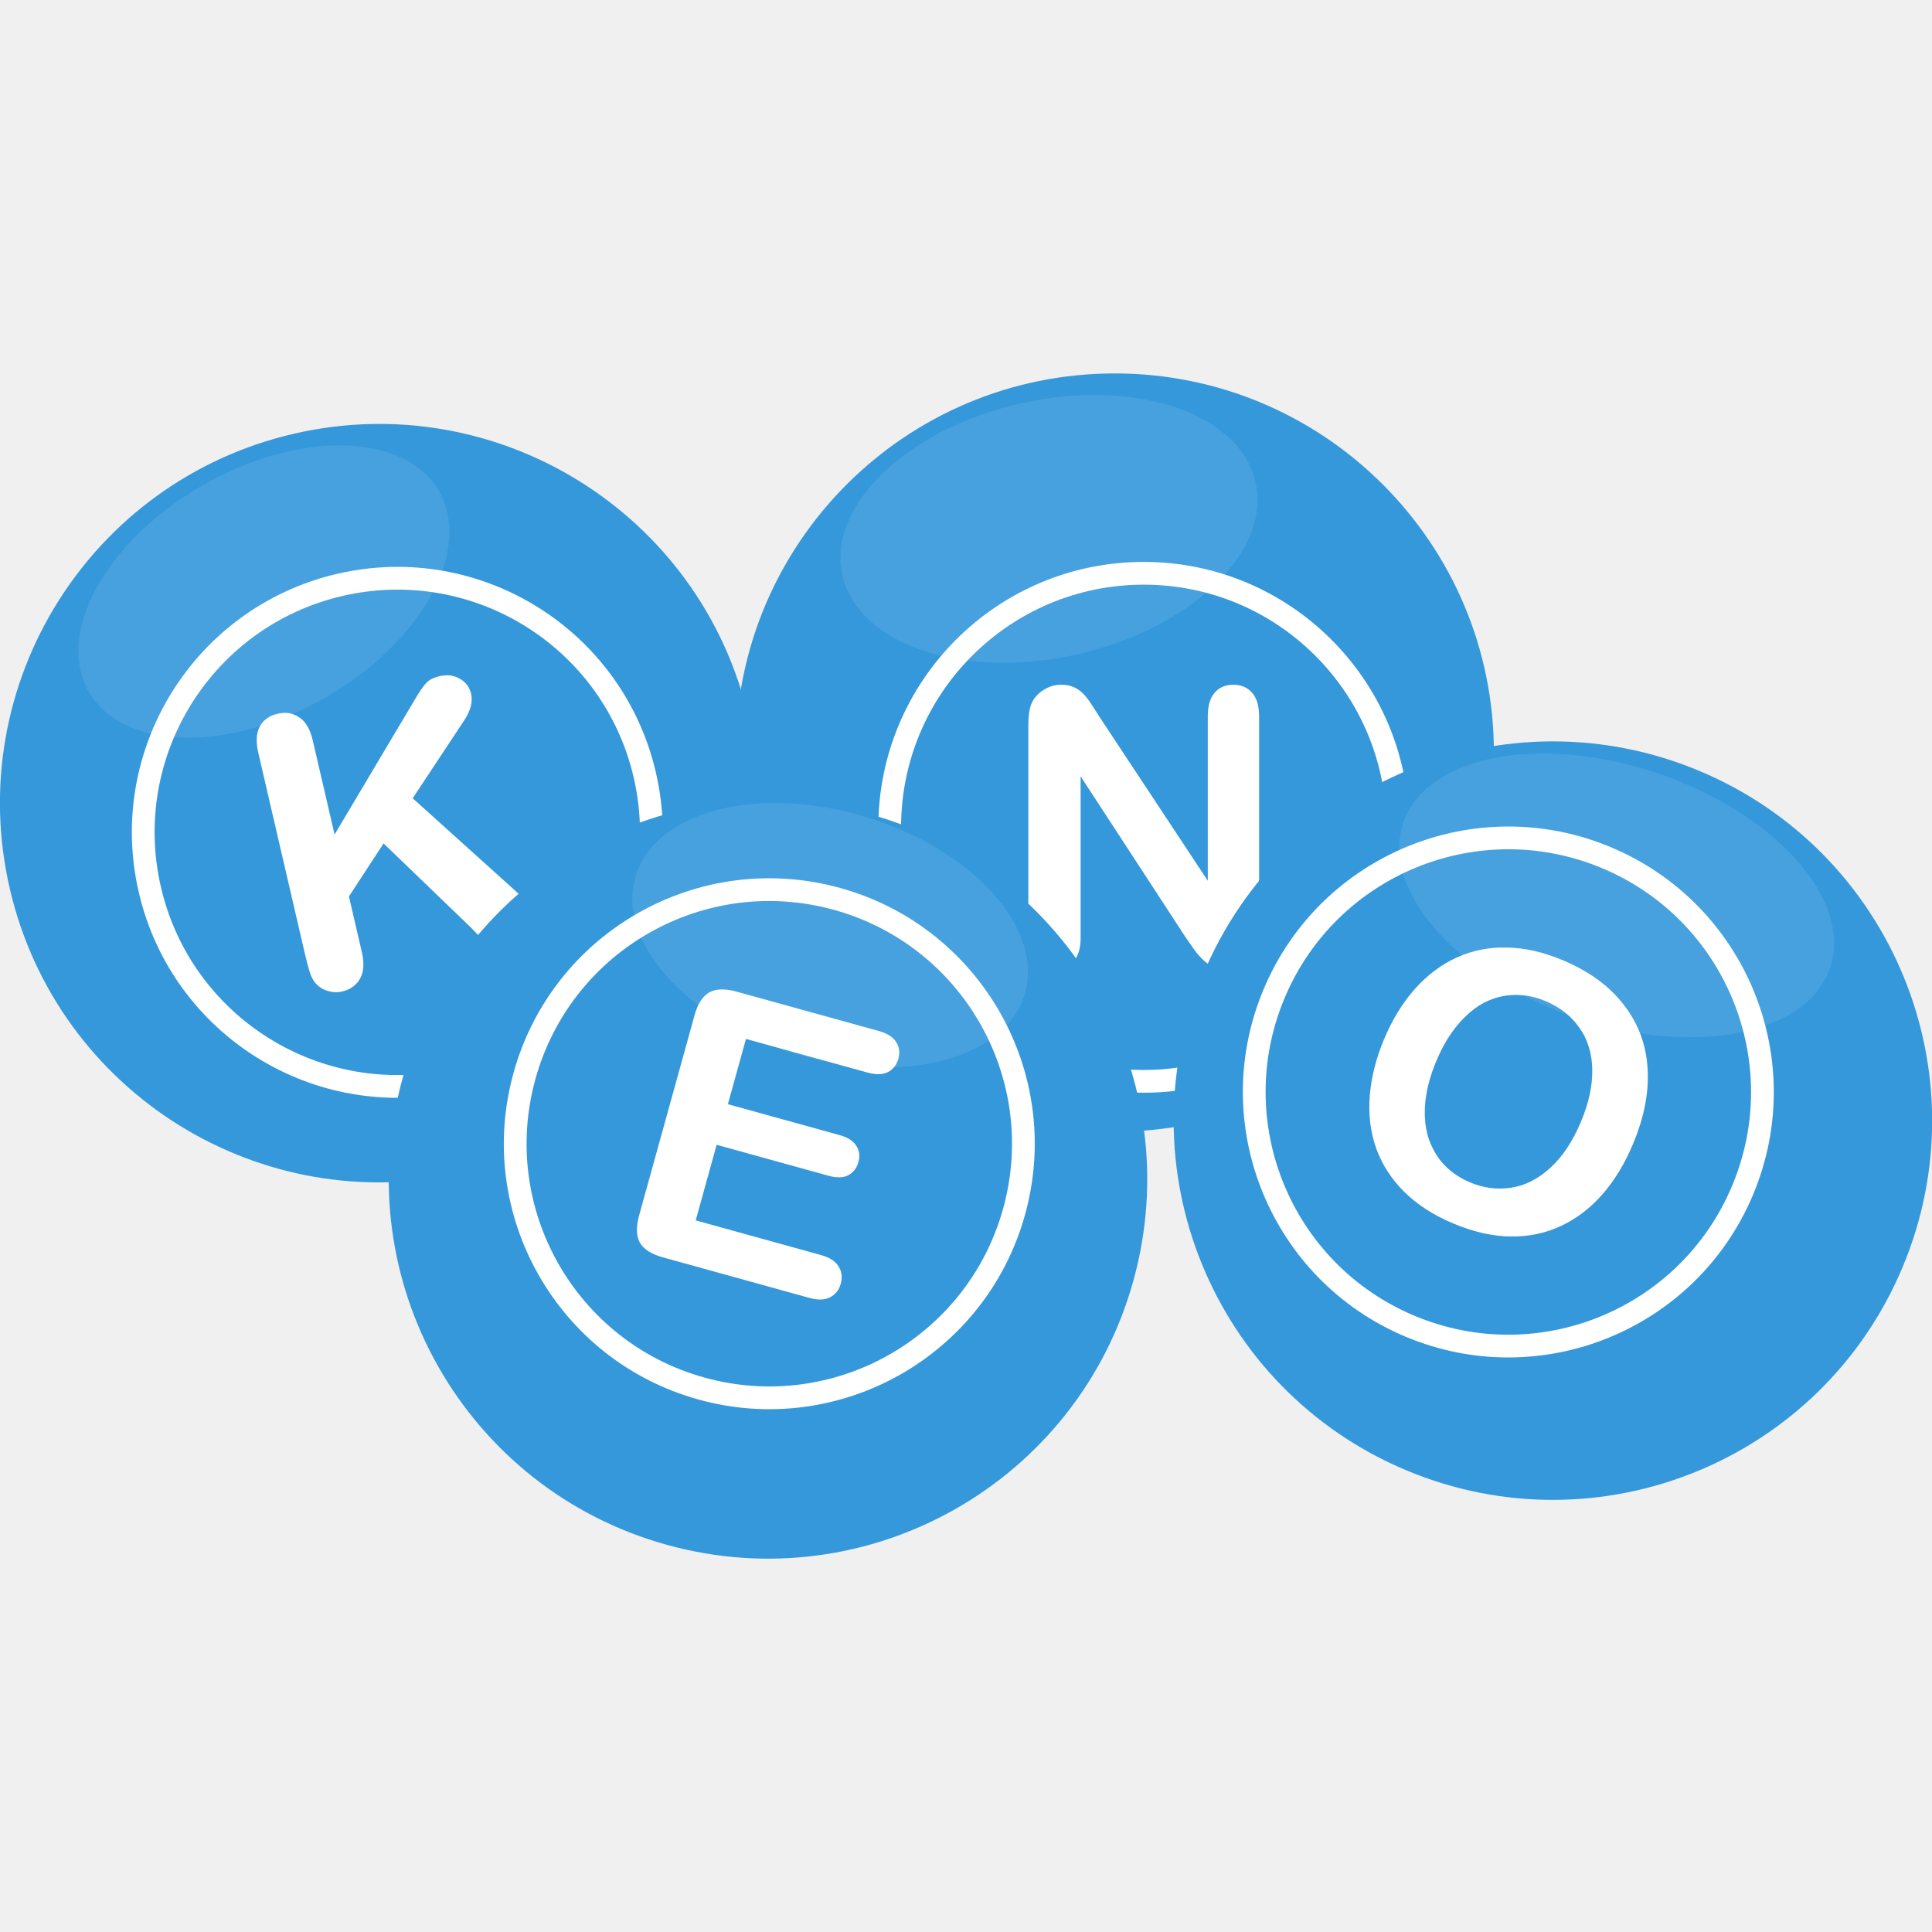
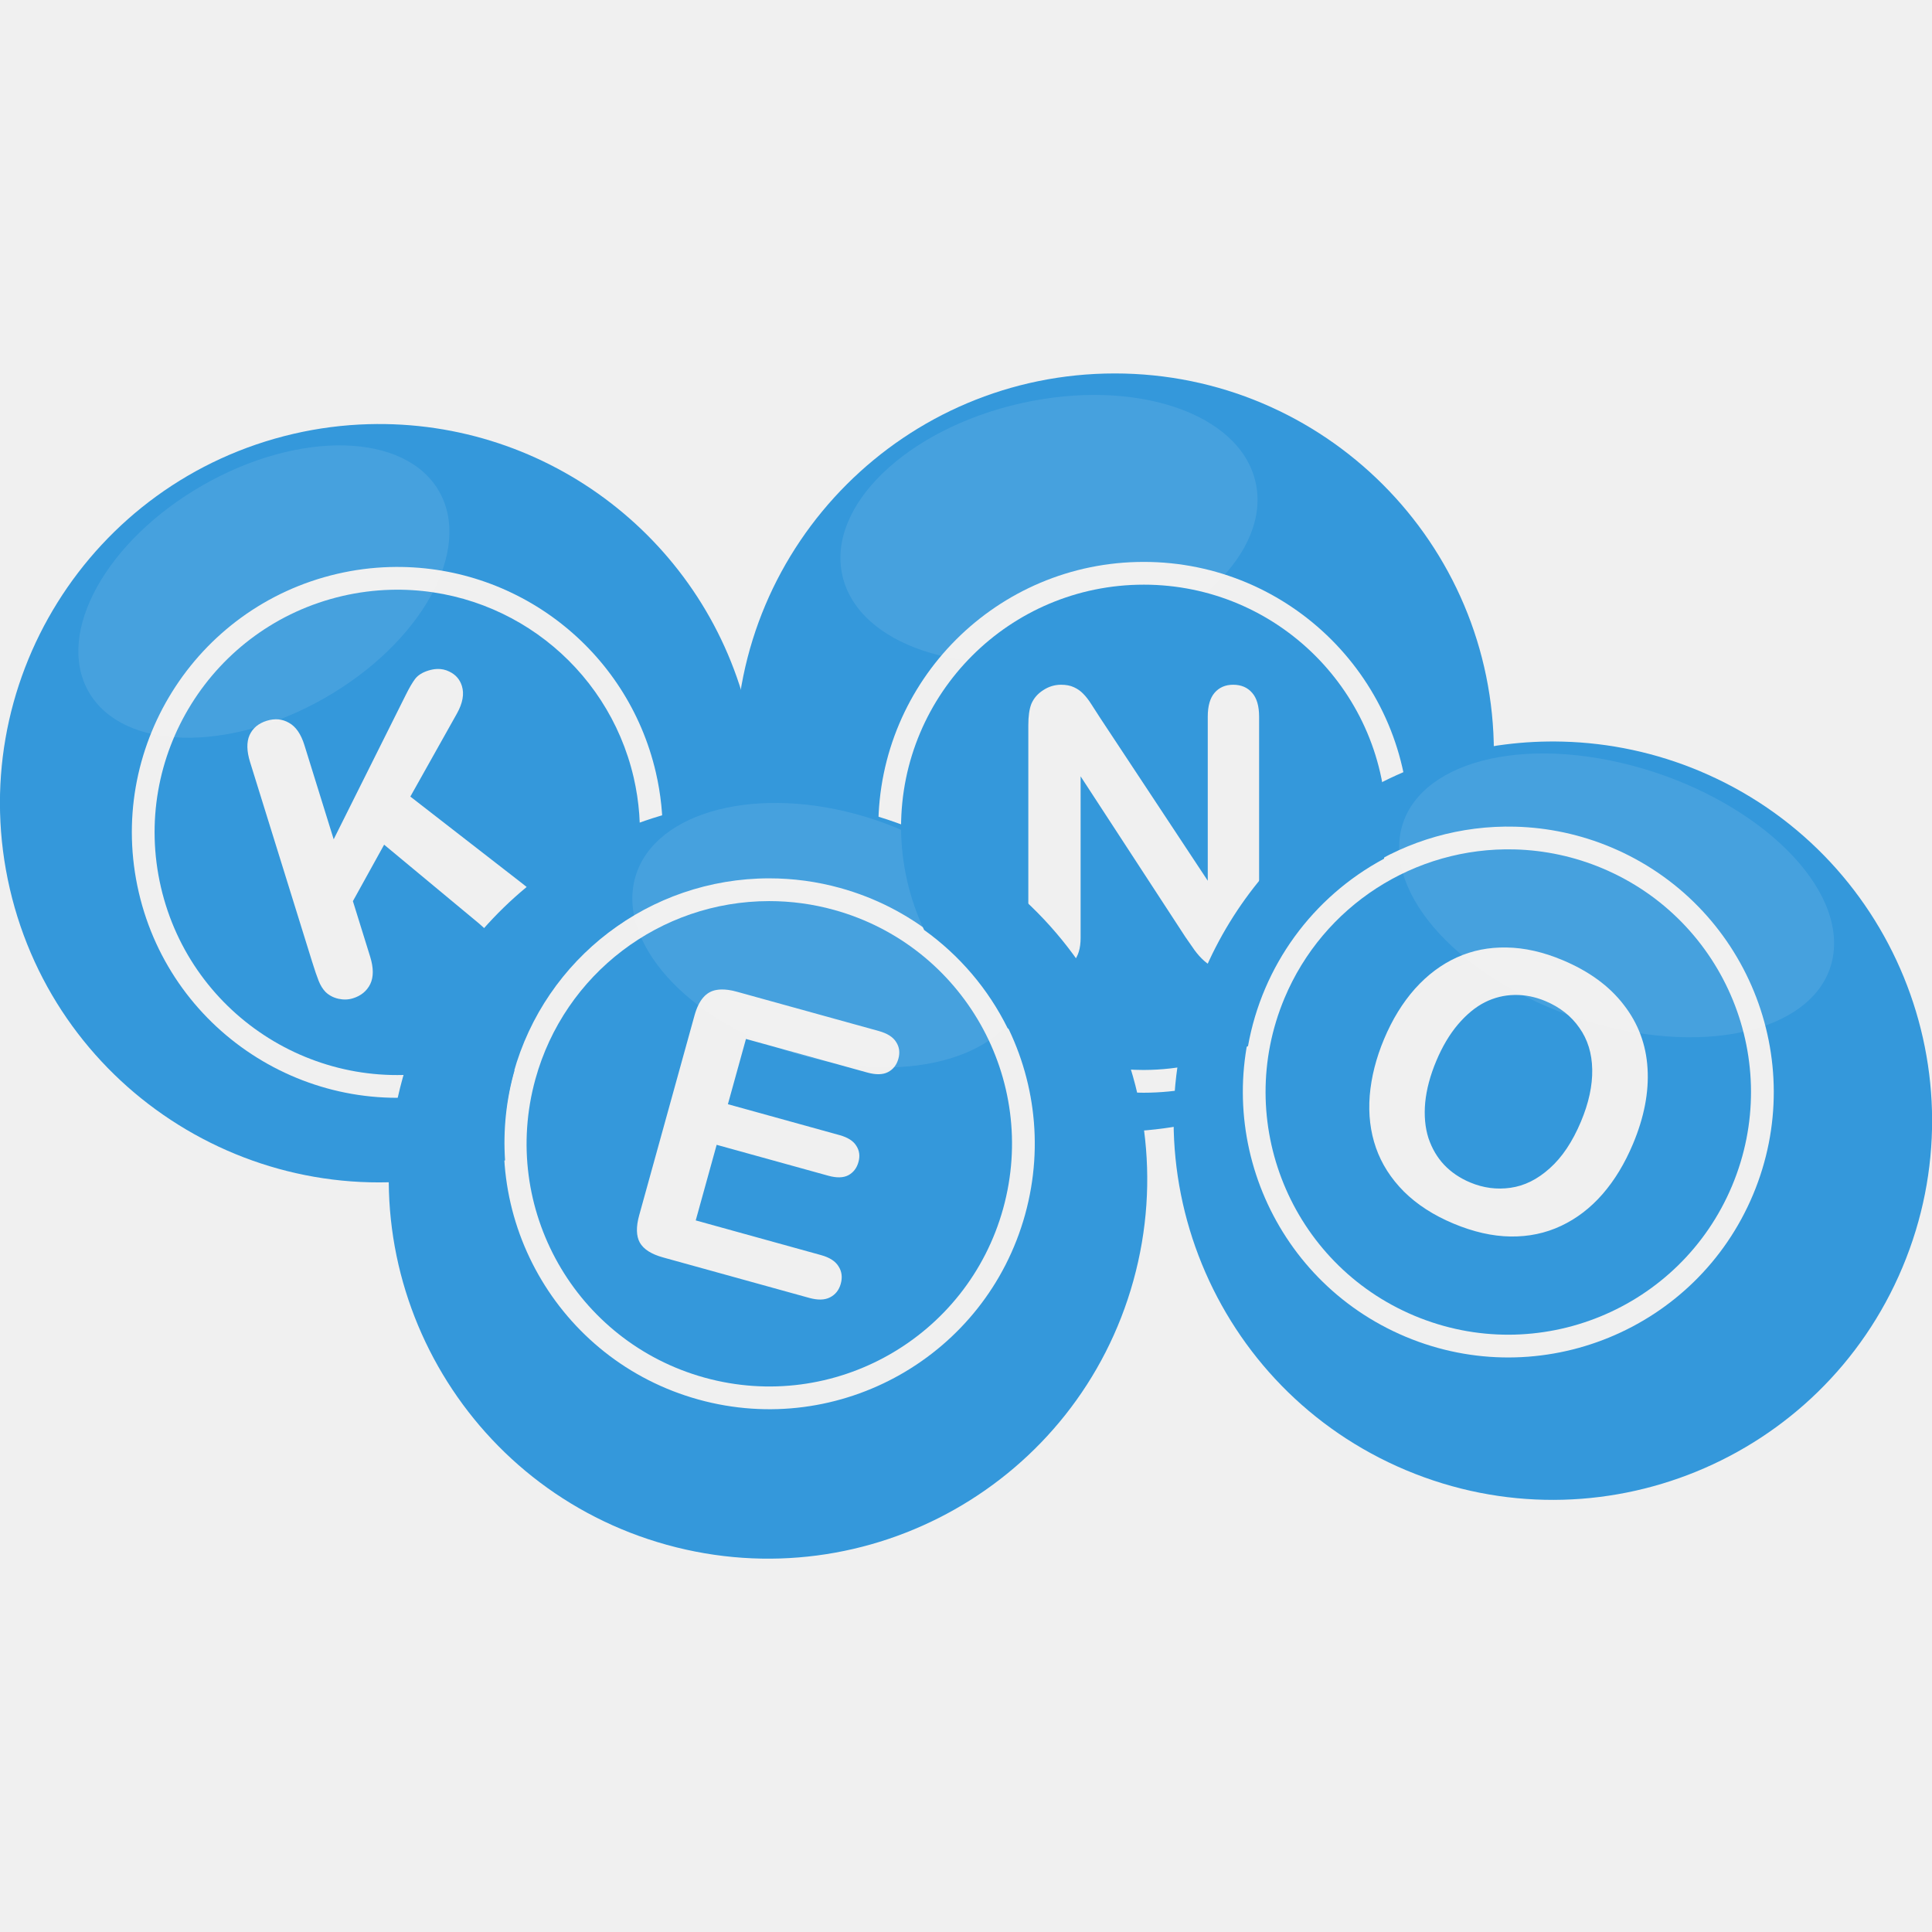
- <svg xmlns="http://www.w3.org/2000/svg" width="250mm" height="250mm" version="1.1" viewBox="0 0 250 250">
-   <g transform="translate(54.429 5.1607)">
-     <rect x="-54.429" y="-5.161" width="250" height="250" rx="0" ry="0" fill="none" stroke-width=".276" />
+ <svg xmlns="http://www.w3.org/2000/svg" width="250mm" height="250mm" version="1.1" viewBox="0 0 250.001 250.001">
+   <g transform="translate(342.62 -36.434)">
    <g transform="matrix(.98124 0 0 .98124 169.5 71.592)">
      <g transform="translate(49.712,38.487)">
-         <g transform="rotate(-13.056,-271.34,454.72)">
-           <circle cx="-123.88" cy="11.052" r="50" fill="#3498db" stroke-width=".528" />
-           <circle cx="-122.42" cy="15.339" r="35" fill="#fff" stroke-width=".37" />
-           <circle cx="-122.42" cy="15.339" r="32" fill="#3498db" stroke-width=".338" />
-           <ellipse transform="rotate(-16.707)" cx="-121.17" cy="-56.8" rx="26.617" ry="16.17" fill="#fff" opacity=".09" stroke-width=".219" />
-           <g transform="matrix(2,0,0,2,-197.89,-157.59)" fill="#fff" aria-label="K">
-             <path d="m33.673 79.295v6.375l7.231-7.541q0.521-0.546 0.881-0.806 0.372-0.26 0.98-0.26 0.794 0 1.277 0.471 0.496 0.459 0.496 1.129 0 0.806-0.831 1.6l-4.477 4.242 5.159 7.392q0.546 0.769 0.819 1.352 0.273 0.571 0.273 1.116 0 0.608-0.484 1.054-0.471 0.446-1.29 0.446-0.769 0-1.253-0.322-0.484-0.335-0.819-0.881-0.335-0.546-0.595-0.992l-4.353-6.697-3.014 2.89v3.758q0 1.141-0.521 1.699-0.521 0.546-1.339 0.546-0.471 0-0.905-0.248t-0.67-0.67q-0.174-0.347-0.211-0.806t-0.037-1.327v-13.519q0-1.116 0.484-1.674 0.496-0.558 1.339-0.558 0.831 0 1.339 0.558 0.521 0.546 0.521 1.674z" fill="#fff" stroke-width=".265" />
+         <g transform="rotate(22.761,243.1,-495.85)">
+           <g>
+             <rect transform="rotate(-22.761)" x="-398.71" y="58.348" width="254.78" height="254.78" rx="0" ry="0" fill="none" stroke-width=".281" />
+             <g transform="translate(-254.43 152.72)">
+               <path d="m-24.196 88.118a50 50 0 0 0 -8.638 5.005 50 50 0 0 0 -11.285 69.804 50 50 0 0 0 69.804 11.285 50 50 0 0 0 4.271 -3.535 35 35 0 0 1 -3.454 -11.516 35 35 0 0 0 0.005 0.056 35 35 0 0 1 -5.906 5.454 35 35 0 0 1 -48.863 -7.899 35 35 0 0 1 7.899 -48.863 35 35 0 0 1 6.046 -3.504 35 35 0 0 1 42.817 11.403 35 35 0 0 1 6.344 16.109 35 35 0 0 0 -0.034 0.039 35 35 0 0 1 10.565 -8.261 50 50 0 0 0 -8.405 -19.287 50 50 0 0 0 -61.166 -16.289zm50.394 66.793a35 35 0 0 0 0.035 1.027 35 35 0 0 1 -0.035 -1.027z" fill="#3498db" stroke-width=".528" />
+               <path d="m-13.08 107.14a32 32 0 0 0 -5.528 3.203 32 32 0 0 0 -7.222 44.674 32 32 0 0 0 44.675 7.222 32 32 0 0 0 7.106 -7.13 35 35 0 0 1 6.152 -19.38 32 32 0 0 0 -6.035 -18.165 32 32 0 0 0 -39.147 -10.425zm9.671 7.267c0.537-0.255 1.092-0.361 1.664-0.319 0.917 0.044 1.669 0.414 2.254 1.111 0.704 0.839 0.971 2.035 0.8 3.587l-1.429 12.489 17.742 4.775c1.24 0.323 2.256 0.669 3.05 1.037 0.782 0.355 1.412 0.817 1.889 1.384 0.531 0.632 0.74 1.392 0.627 2.28-0.1 0.876-0.577 1.672-1.428 2.388-0.8 0.672-1.593 1.052-2.378 1.139-0.796 0.074-1.606-0.026-2.432-0.301-0.825-0.275-1.569-0.531-2.23-0.768l-15.574-4.747-0.916 8.461 4.926 5.865c0.997 1.187 1.469 2.299 1.415 3.335-0.065 1.023-0.524 1.892-1.375 2.607-0.49 0.412-1.07 0.678-1.738 0.8-0.668 0.121-1.309 0.065-1.923-0.168-0.484-0.21-0.947-0.537-1.386-0.982-0.44-0.445-1.038-1.119-1.797-2.022l-17.721-21.1c-0.975-1.161-1.455-2.244-1.44-3.247 0.029-1.014 0.482-1.89 1.359-2.627 0.865-0.726 1.805-1.021 2.822-0.885 1.019 0.113 2.021 0.756 3.008 1.931l8.356 9.95 1.402-21.247c0.065-1.023 0.171-1.827 0.317-2.413 0.16-0.596 0.555-1.16 1.188-1.691 0.31-0.26 0.626-0.467 0.948-0.62z" fill="#3498db" stroke-width=".338" />
+               <ellipse transform="rotate(-52.524)" cx="-107.6" cy="46.717" rx="26.617" ry="16.17" fill="#fff" opacity=".09" stroke-width=".219" />
+               <path d="m63.948 43.882a50 50 0 0 0 -26.762 65.451 50 50 0 0 0 8.946 14.022 35 35 0 0 1 15.065 -3.445 35 35 0 0 1 2.623 0.131 35 35 0 0 1 -5.466 -8.904 35 35 0 0 1 18.733 -45.816 35 35 0 0 1 45.816 18.733 35 35 0 0 1 0.743 1.964 35 35 0 0 1 8.503 -6.176 50 50 0 0 0 -2.751 -9.198 50 50 0 0 0 -65.451 -26.762zm49.449 63.592a35 35 0 0 0 1.624 15.178 35 35 0 0 1 -10.85 7.22 35 35 0 0 1 -16.163 2.592 35 35 0 0 0 -0.106 -0.115 35 35 0 0 1 4.526 6.769 50 50 0 0 0 10.21 -3.023 50 50 0 0 0 14.393 -9.306 35 35 0 0 1 -1.085 -2.329 35 35 0 0 1 -2.549 -16.986zm-27.747 22.447a35 35 0 0 1 0.044 0.041 35 35 0 0 0 -0.044 -0.041z" fill="#3498db" stroke-width=".528" />
+               <ellipse transform="rotate(-35.474)" cx="13.643" cy="90.932" rx="27.929" ry="16.967" fill="#fff" opacity=".09" stroke-width=".23" />
+               <g transform="rotate(-7.287 122.17 -1877.8)">
+                 <path transform="matrix(.25987 -.071941 .071941 .25987 -334.14 12.736)" d="m375.47 391.38a185.43 185.43 0 0 0 -178.58 135.96 185.43 185.43 0 0 0 129.24 228.18 185.43 185.43 0 0 0 228.18 -129.24 185.43 185.43 0 0 0 -129.24 -228.18 185.43 185.43 0 0 0 -49.607 -6.723zm0.676 38.182a129.8 129.8 0 0 1 34.725 4.705 129.8 129.8 0 0 1 90.465 159.73 129.8 129.8 0 0 1 -159.73 90.465 129.8 129.8 0 0 1 -90.467 -159.73 129.8 129.8 0 0 1 125 -95.17z" fill="#3498db" stroke-width="1.959" />
+                 <path transform="matrix(.25987 -.071941 .071941 .25987 -334.14 12.736)" d="m376.15 440.69a118.68 118.68 0 0 0 -114.29 87.014 118.68 118.68 0 0 0 82.711 146.04 118.68 118.68 0 0 0 146.04 -82.711 118.68 118.68 0 0 0 -82.711 -146.04 118.68 118.68 0 0 0 -31.748 -4.303zm-23.445 43.223c2.236-0.061 4.75 0.295 7.543 1.068l69.508 19.242c4.196 1.162 7.037 2.966 8.523 5.414 1.561 2.405 1.924 5.115 1.09 8.129-0.851 3.073-2.572 5.269-5.164 6.588-2.517 1.276-5.874 1.334-10.07 0.172l-2e-3 -2e-3 -59.311-16.418-8.836 31.916 54.613 15.119c4.019 1.113 6.75 2.854 8.193 5.227 1.519 2.329 1.869 4.972 1.051 7.928-0.818 2.955-2.463 5.108-4.938 6.459-2.458 1.292-5.726 1.375-9.805 0.246l-54.613-15.119-10.234 36.971 61.35 16.984c4.137 1.145 6.971 2.981 8.5 5.504 1.604 2.48 1.964 5.316 1.08 8.508-0.851 3.073-2.61 5.291-5.277 6.652-2.592 1.319-5.956 1.405-10.094 0.26l-71.545-19.807c-5.733-1.587-9.52-4.003-11.357-7.248-1.779-3.229-1.881-7.681-0.311-13.355l27.047-97.699c1.047-3.783 2.459-6.701 4.236-8.754 1.794-2.112 4.021-3.374 6.68-3.783 0.684-0.113 1.397-0.181 2.143-0.201z" fill="#3498db" stroke-width="1.254" />
+                 <ellipse transform="rotate(1.4847)" cx="-193.01" cy="107.42" rx="26.815" ry="16.291" fill="#fff" opacity=".09" stroke-width=".221" />
+               </g>
+               <path d="m137.23 65.788a50 50 0 0 0 -31.882 46.602 50 50 0 0 0 50 50 50 50 0 0 0 50 -50 50 50 0 0 0 -50 -50 50 50 0 0 0 -18.118 3.398zm-1.444 12.771a35 35 0 0 1 12.683 -2.379 35 35 0 0 1 35 35 35 35 0 0 1 -35 35 35 35 0 0 1 -35 -35 35 35 0 0 1 22.317 -32.621z" fill="#3498db" stroke-width=".528" />
+               <path d="m136.87 81.355a32 32 0 0 0 -20.404 29.825 32 32 0 0 0 32 32 32 32 0 0 0 32 -32 32 32 0 0 0 -32 -32 32 32 0 0 0 -11.596 2.175zm4.034 12.335c2.183-0.876 4.663-1.315 7.442-1.315 3.77 0 7.003 0.769 9.699 2.307 2.712 1.521 4.762 3.696 6.151 6.524 1.389 2.811 2.084 6.118 2.084 9.922 0 2.811-0.381 5.366-1.141 7.665-0.761 2.299-1.901 4.292-3.423 5.978-1.521 1.687-3.39 2.977-5.606 3.869-2.216 0.893-4.755 1.339-7.615 1.339-2.844 1e-5 -5.39-0.455-7.639-1.364-2.249-0.926-4.126-2.224-5.631-3.894-1.505-1.67-2.646-3.68-3.423-6.028-0.761-2.348-1.141-4.887-1.141-7.615 0-2.795 0.397-5.358 1.191-7.689 0.81-2.332 1.976-4.316 3.497-5.953 1.521-1.637 3.373-2.885 5.556-3.745zm3.349 5.383c-1.24 0.546-2.315 1.348-3.225 2.406-0.893 1.058-1.604 2.414-2.133 4.068-0.513 1.637-0.769 3.481-0.769 5.531 0 2.067 0.256 3.936 0.769 5.606 0.529 1.67 1.265 3.06 2.208 4.168 0.959 1.091 2.05 1.91 3.274 2.456 1.24 0.546 2.596 0.819 4.068 0.819 1.885 0 3.613-0.472 5.184-1.414 1.587-0.943 2.845-2.398 3.771-4.366 0.943-1.968 1.414-4.391 1.414-7.268 0-2.662-0.43-4.969-1.29-6.92-0.86-1.951-2.091-3.423-3.696-4.415-1.587-1.009-3.415-1.513-5.482-1.513-1.472-2e-6 -2.836 0.281-4.093 0.843z" fill="#3498db" stroke-width=".338" />
+               <ellipse transform="matrix(.98598 -.16689 .35412 .9352 0 0)" cx="115" cy="107.93" rx="29.443" ry="17.479" fill="#fff" opacity=".09" stroke-width=".24" />
+               <path d="m78.249 68.089a32 32 0 0 0 -17.128 41.888 32 32 0 0 0 8.044 11.306 35 35 0 0 1 15.157 7.679 32 32 0 0 0 18.687 -1.857 32 32 0 0 0 11.465 -8.227 35 35 0 0 1 6.981 -29.723 32 32 0 0 0 -1.318 -3.939 32 32 0 0 0 -41.888 -17.128zm15.982 7.606c0.976-0.409 1.884-0.404 2.723 0.015 0.833 0.404 1.521 1.253 2.065 2.549l11.065 26.373c1.235 2.943 0.632 4.927-1.807 5.95-0.61 0.256-1.197 0.394-1.762 0.416-0.558 0.037-1.131-0.045-1.718-0.247-0.587-0.202-1.169-0.478-1.746-0.828-0.583-0.365-1.17-0.737-1.76-1.118l-20.935-14.188 8.243 19.648c0.537 1.281 0.646 2.374 0.327 3.279-0.32 0.905-0.944 1.553-1.875 1.944-0.961 0.403-1.868 0.398-2.723-0.015-0.861-0.428-1.557-1.274-2.088-2.54l-10.854-25.87c-0.461-1.098-0.7-2.011-0.718-2.738 0.002-0.808 0.249-1.566 0.74-2.274 0.485-0.724 1.117-1.249 1.894-1.575 0.61-0.256 1.17-0.375 1.68-0.355 0.525 0.013 1.019 0.12 1.48 0.321 0.476 0.195 0.994 0.489 1.553 0.882 0.575 0.387 1.167 0.793 1.776 1.218l4.98e-4 -2.09e-4 21.351 14.283-8.368-19.946c-0.544-1.296-0.675-2.379-0.395-3.25 0.289-0.892 0.906-1.537 1.852-1.934z" fill="#3498db" stroke-width=".338" />
+             </g>
          </g>
-         </g>
-         <g transform="translate(-162.14,-24.876)">
-           <circle cx="31.223" cy="7.416" r="50" fill="#3498db" stroke-width=".528" />
-           <circle cx="35.045" cy="17.27" r="35" fill="#fff" stroke-width=".37" />
-           <circle cx="35.045" cy="17.27" r="32" fill="#3498db" stroke-width=".338" />
-           <ellipse transform="rotate(-12.713)" cx="26.861" cy="-16.585" rx="27.929" ry="16.967" fill="#fff" opacity=".09" stroke-width=".23" />
-           <path d="m29.328 2.883 14.163 21.431v-21.63q0-2.108 0.893-3.15 0.918-1.067 2.456-1.067 1.587 0 2.505 1.067 0.918 1.042 0.918 3.15v28.6q0 4.787-3.969 4.787-0.992 0-1.786-0.298-0.794-0.273-1.488-0.893-0.695-0.62-1.29-1.439-0.595-0.843-1.191-1.712l-13.816-21.183v21.307q0 2.084-0.967 3.15t-2.481 1.067q-1.563 0-2.505-1.067-0.943-1.091-0.943-3.15v-28.054q0-1.786 0.397-2.803 0.471-1.116 1.563-1.811 1.091-0.719 2.356-0.719 0.992 0 1.687 0.322 0.719 0.322 1.24 0.868 0.546 0.546 1.091 1.414 0.571 0.868 1.166 1.811z" fill="#fff" />
-         </g>
-         <g transform="rotate(15.474,170.34,154.92)">
-           <circle cx="-195.04" cy="135.61" r="50" fill="#3498db" stroke-width=".528" />
-           <circle cx="-196.13" cy="131.03" r="35" fill="#fff" stroke-width=".37" />
-           <circle cx="-196.13" cy="131.03" r="32" fill="#3498db" stroke-width=".338" />
-           <ellipse transform="rotate(1.4847)" cx="-193.01" cy="107.42" rx="26.815" ry="16.291" fill="#fff" opacity=".09" stroke-width=".221" />
-           <path d="m-186.19 118.53h-16.594v8.93h15.28q1.687 0 2.505 0.769 0.843 0.744 0.843 1.984t-0.819 2.034q-0.819 0.769-2.53 0.769h-15.28v10.344h17.165q1.736 0 2.604 0.819 0.893 0.794 0.893 2.133 0 1.29-0.893 2.108-0.868 0.794-2.604 0.794h-20.017q-2.406 0-3.473-1.067-1.042-1.067-1.042-3.448v-27.335q0-1.587 0.471-2.58 0.471-1.017 1.464-1.464 1.017-0.471 2.58-0.471h19.447q1.761 0 2.604 0.794 0.868 0.769 0.868 2.034 0 1.29-0.868 2.084-0.843 0.769-2.604 0.769z" fill="#fff" />
-         </g>
-         <g transform="rotate(22.761,243.1,-495.85)">
-           <circle cx="155.35" cy="112.39" r="50" fill="#3498db" stroke-width=".528" />
-           <circle cx="148.47" cy="111.18" r="35" fill="#fff" stroke-width=".37" />
-           <circle cx="148.47" cy="111.18" r="32" fill="#3498db" stroke-width=".338" />
-           <ellipse transform="matrix(.98598 -.16689 .35412 .9352 0 0)" cx="115" cy="107.93" rx="29.443" ry="17.479" fill="#fff" opacity=".09" stroke-width=".24" />
-           <path d="m148.35 92.375q5.655 0 9.699 2.307 4.068 2.282 6.152 6.524 2.084 4.217 2.084 9.922 0 4.217-1.141 7.665-1.141 3.448-3.423 5.978t-5.606 3.869q-3.324 1.339-7.615 1.339-4.266 0-7.64-1.364-3.373-1.389-5.631-3.894-2.257-2.505-3.423-6.027-1.141-3.522-1.141-7.615 0-4.192 1.191-7.689 1.215-3.498 3.498-5.953 2.282-2.456 5.556-3.745 3.274-1.315 7.441-1.315zm10.468 18.703q0-3.994-1.29-6.92t-3.696-4.415q-2.381-1.513-5.482-1.513-2.208 0-4.093 0.843-1.86 0.819-3.225 2.406-1.339 1.587-2.133 4.068-0.769 2.456-0.769 5.531 0 3.101 0.769 5.606 0.794 2.505 2.208 4.167 1.439 1.637 3.274 2.456 1.86 0.819 4.068 0.819 2.828 0 5.184-1.414 2.381-1.414 3.77-4.366 1.414-2.952 1.414-7.268z" fill="#fff" />
        </g>
      </g>
    </g>
  </g>
</svg>
